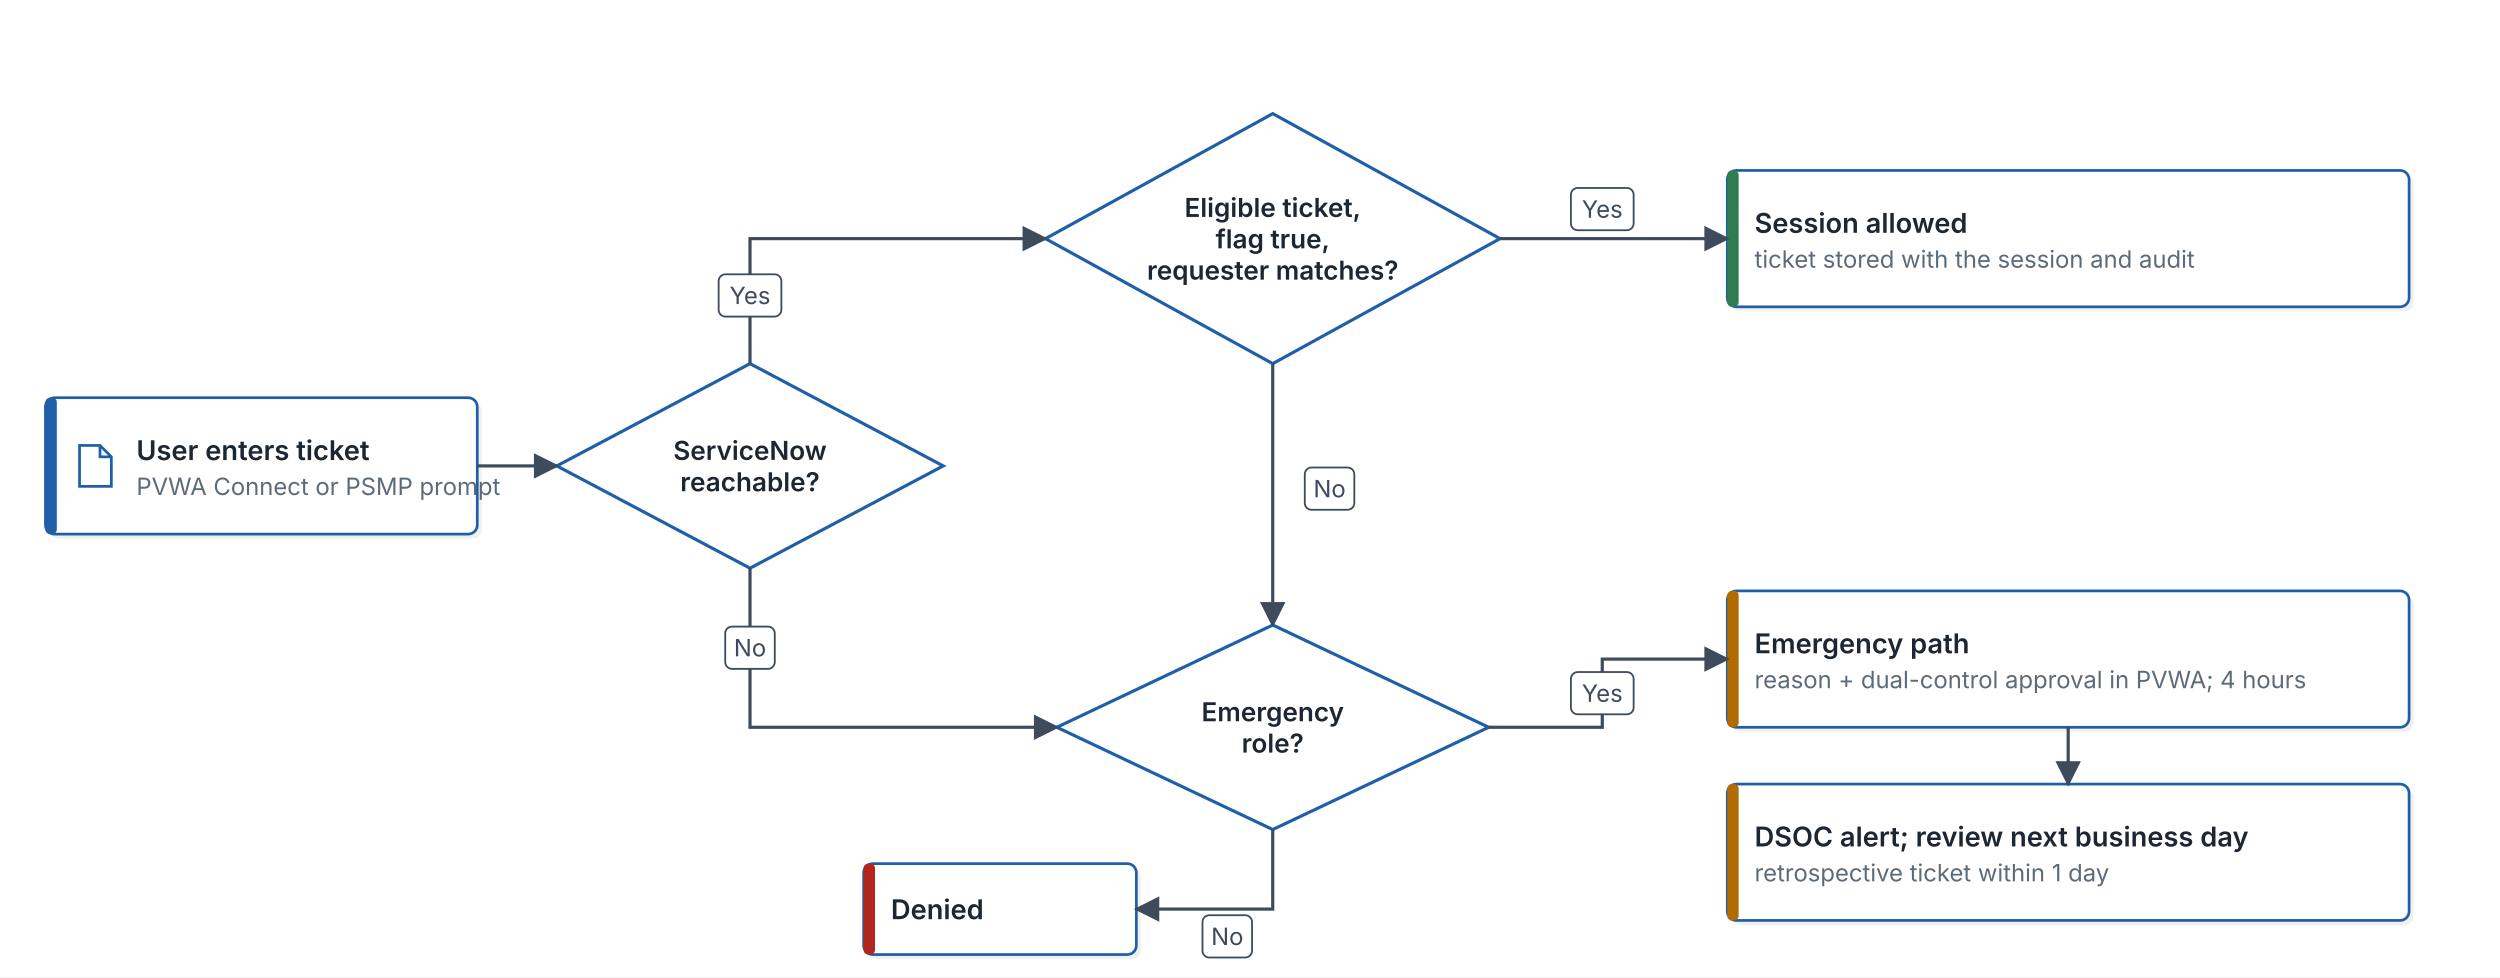
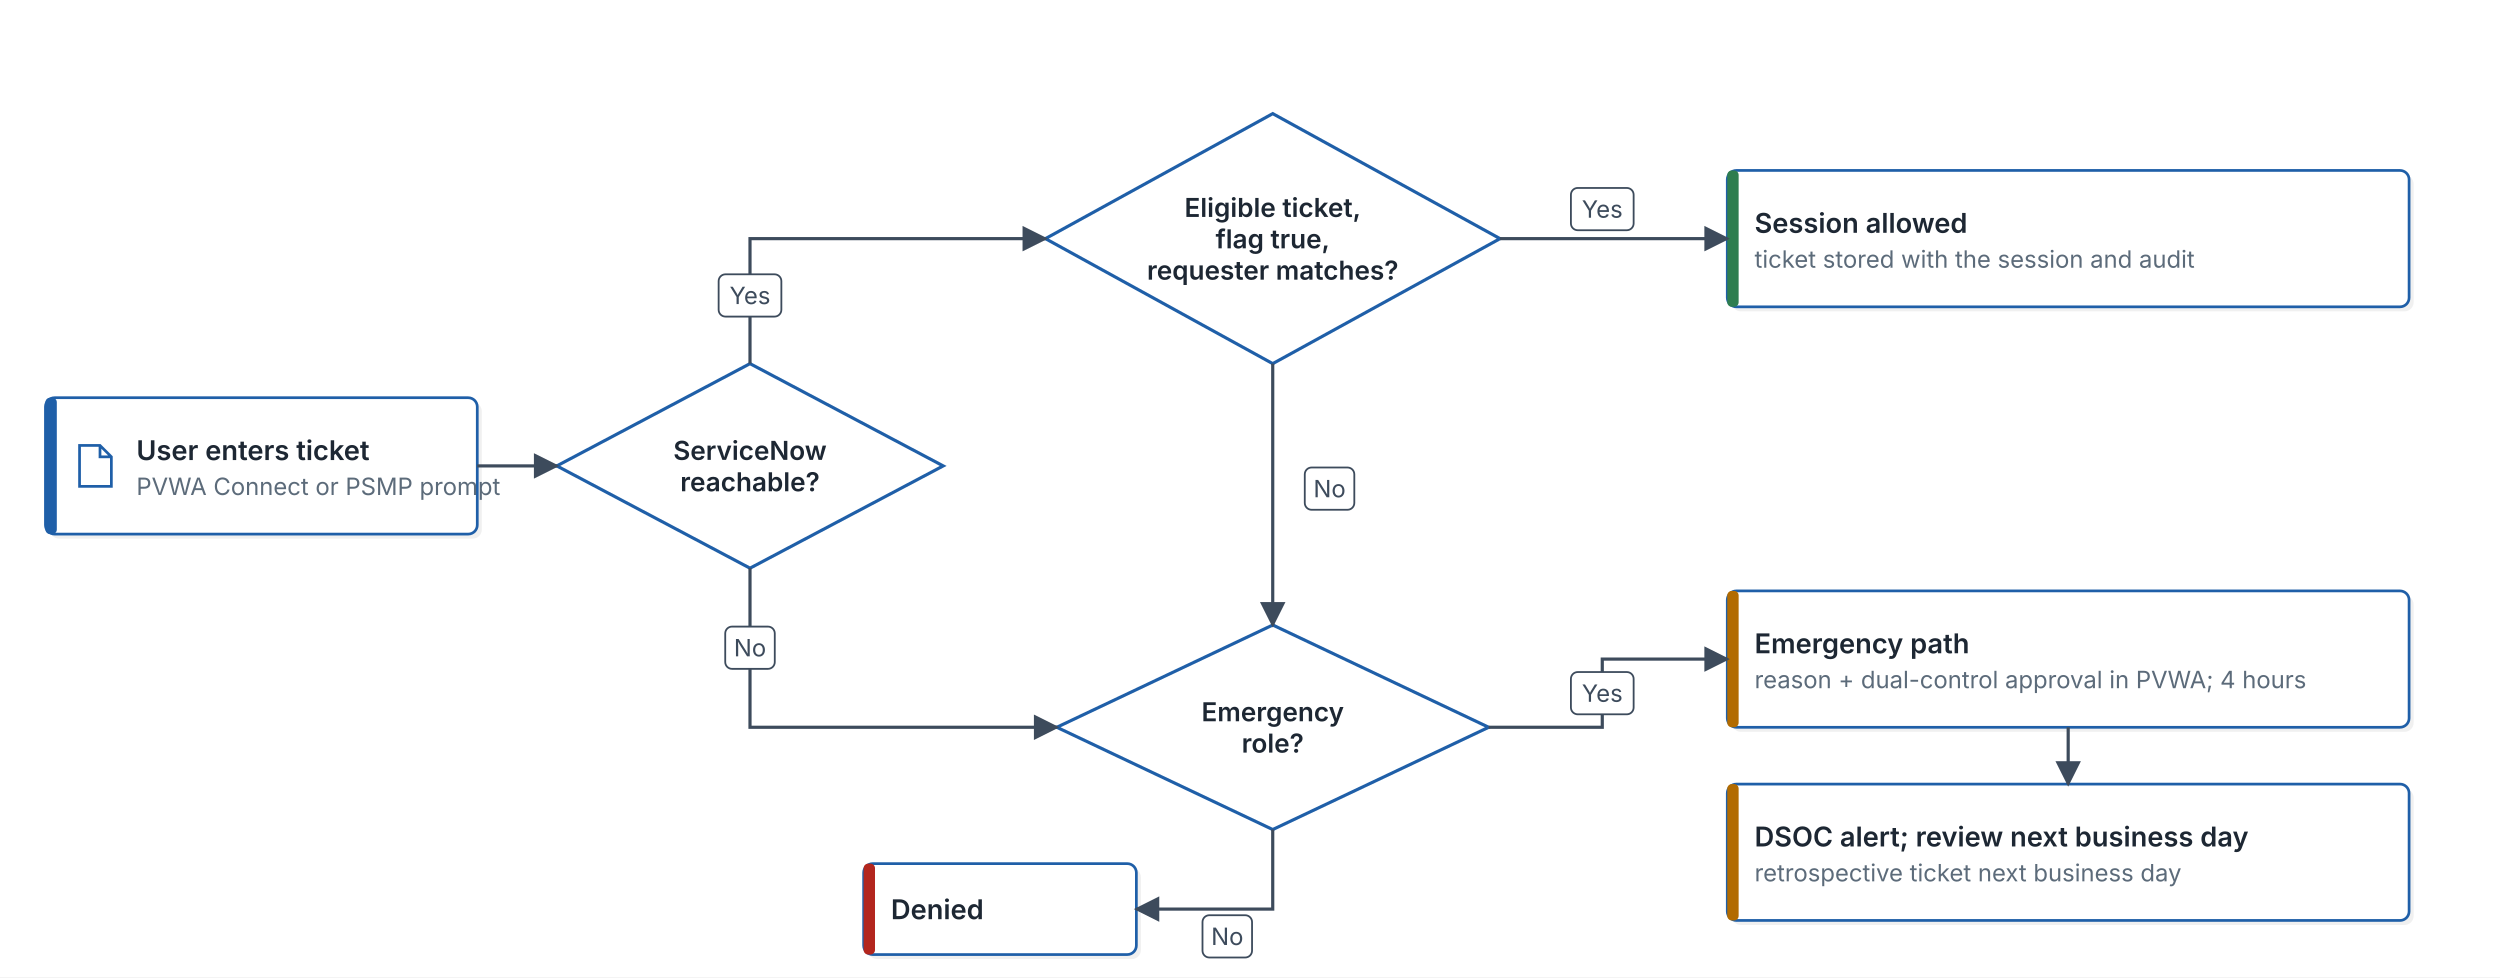
<svg xmlns="http://www.w3.org/2000/svg" width="1100" height="430" viewBox="0 0 1100 430" role="img" aria-label="Ticket decision">
  <defs>
    <marker id="a3D4B5C" viewBox="0 0 10 10" refX="9" refY="5" markerWidth="8" markerHeight="8" orient="auto-start-reverse">
      <path d="M0,0 L10,5 L0,10 z" fill="#3D4B5C" />
    </marker>
  </defs>
  <rect width="100%" height="100%" fill="#FFFFFF" />
  <rect x="22" y="177" width="190" height="60" rx="4" fill="#000" opacity="0.06" />
  <rect x="20" y="175" width="190" height="60" rx="4" fill="#FFFFFF" stroke="#1F5FA8" stroke-width="1.2" />
  <rect x="20" y="175" width="5" height="60" rx="2" fill="#1F5FA8" />
  <path d="M35,196.0 h9 l5,5 v13 h-14 z M44,196.0 v5 h5" fill="none" stroke="#1F5FA8" stroke-width="1.2" />
  <text x="60" y="198.0" font-family="Segoe UI, Inter, 'Helvetica Neue', Arial, sans-serif" font-size="12" font-weight="600" fill="#1D2733" text-anchor="start" dominant-baseline="middle">User enters ticket</text>
  <text x="60" y="214.0" font-family="Segoe UI, Inter, 'Helvetica Neue', Arial, sans-serif" font-size="10.5" font-weight="normal" fill="#5C6B7A" text-anchor="start" dominant-baseline="middle">PVWA Connect or PSMP prompt</text>
  <path d="M330,160.0 L415.0,205 L330,250.0 L245.0,205 z" fill="#FFFFFF" stroke="#1F5FA8" stroke-width="1.4" />
  <text x="330" y="198.1" font-family="Segoe UI, Inter, 'Helvetica Neue', Arial, sans-serif" font-size="11.5" font-weight="600" fill="#1D2733" text-anchor="middle" dominant-baseline="middle">ServiceNow</text>
  <text x="330" y="211.9" font-family="Segoe UI, Inter, 'Helvetica Neue', Arial, sans-serif" font-size="11.5" font-weight="600" fill="#1D2733" text-anchor="middle" dominant-baseline="middle">reachable?</text>
  <path d="M560,50.0 L660.0,105 L560,160.0 L460.0,105 z" fill="#FFFFFF" stroke="#1F5FA8" stroke-width="1.4" />
  <text x="560" y="91.2" font-family="Segoe UI, Inter, 'Helvetica Neue', Arial, sans-serif" font-size="11.5" font-weight="600" fill="#1D2733" text-anchor="middle" dominant-baseline="middle">Eligible ticket,</text>
  <text x="560" y="105.0" font-family="Segoe UI, Inter, 'Helvetica Neue', Arial, sans-serif" font-size="11.5" font-weight="600" fill="#1D2733" text-anchor="middle" dominant-baseline="middle">flag true,</text>
  <text x="560" y="118.8" font-family="Segoe UI, Inter, 'Helvetica Neue', Arial, sans-serif" font-size="11.5" font-weight="600" fill="#1D2733" text-anchor="middle" dominant-baseline="middle">requester matches?</text>
  <path d="M560,275.0 L655.0,320 L560,365.0 L465.0,320 z" fill="#FFFFFF" stroke="#1F5FA8" stroke-width="1.4" />
  <text x="560" y="313.1" font-family="Segoe UI, Inter, 'Helvetica Neue', Arial, sans-serif" font-size="11.5" font-weight="600" fill="#1D2733" text-anchor="middle" dominant-baseline="middle">Emergency</text>
  <text x="560" y="326.9" font-family="Segoe UI, Inter, 'Helvetica Neue', Arial, sans-serif" font-size="11.5" font-weight="600" fill="#1D2733" text-anchor="middle" dominant-baseline="middle">role?</text>
  <rect x="762" y="77" width="300" height="60" rx="4" fill="#000" opacity="0.06" />
  <rect x="760" y="75" width="300" height="60" rx="4" fill="#FFFFFF" stroke="#1F5FA8" stroke-width="1.2" />
  <rect x="760" y="75" width="5" height="60" rx="2" fill="#2E7D4F" />
  <text x="772" y="98.0" font-family="Segoe UI, Inter, 'Helvetica Neue', Arial, sans-serif" font-size="12" font-weight="600" fill="#1D2733" text-anchor="start" dominant-baseline="middle">Session allowed</text>
  <text x="772" y="114.0" font-family="Segoe UI, Inter, 'Helvetica Neue', Arial, sans-serif" font-size="10.5" font-weight="normal" fill="#5C6B7A" text-anchor="start" dominant-baseline="middle">ticket stored with the session and audit</text>
  <rect x="762" y="262" width="300" height="60" rx="4" fill="#000" opacity="0.06" />
  <rect x="760" y="260" width="300" height="60" rx="4" fill="#FFFFFF" stroke="#1F5FA8" stroke-width="1.2" />
  <rect x="760" y="260" width="5" height="60" rx="2" fill="#B26B00" />
  <text x="772" y="283.0" font-family="Segoe UI, Inter, 'Helvetica Neue', Arial, sans-serif" font-size="12" font-weight="600" fill="#1D2733" text-anchor="start" dominant-baseline="middle">Emergency path</text>
  <text x="772" y="299.0" font-family="Segoe UI, Inter, 'Helvetica Neue', Arial, sans-serif" font-size="10.5" font-weight="normal" fill="#5C6B7A" text-anchor="start" dominant-baseline="middle">reason + dual-control approval in PVWA; 4 hours</text>
  <rect x="762" y="347" width="300" height="60" rx="4" fill="#000" opacity="0.06" />
  <rect x="760" y="345" width="300" height="60" rx="4" fill="#FFFFFF" stroke="#1F5FA8" stroke-width="1.2" />
  <rect x="760" y="345" width="5" height="60" rx="2" fill="#B26B00" />
  <text x="772" y="368.0" font-family="Segoe UI, Inter, 'Helvetica Neue', Arial, sans-serif" font-size="12" font-weight="600" fill="#1D2733" text-anchor="start" dominant-baseline="middle">DSOC alert; review next business day</text>
-   <text x="772" y="384.0" font-family="Segoe UI, Inter, 'Helvetica Neue', Arial, sans-serif" font-size="10.5" font-weight="normal" fill="#5C6B7A" text-anchor="start" dominant-baseline="middle">retrospective ticket within 1 day</text>
+   <text x="772" y="384.0" font-family="Segoe UI, Inter, 'Helvetica Neue', Arial, sans-serif" font-size="10.5" font-weight="normal" fill="#5C6B7A" text-anchor="start" dominant-baseline="middle">retrospective ticket next business day</text>
  <rect x="382" y="382" width="120" height="40" rx="4" fill="#000" opacity="0.06" />
  <rect x="380" y="380" width="120" height="40" rx="4" fill="#FFFFFF" stroke="#1F5FA8" stroke-width="1.2" />
  <rect x="380" y="380" width="5" height="40" rx="2" fill="#B3261E" />
  <text x="392" y="400.0" font-family="Segoe UI, Inter, 'Helvetica Neue', Arial, sans-serif" font-size="12" font-weight="600" fill="#1D2733" text-anchor="start" dominant-baseline="middle">Denied</text>
  <path d="M210,205 L245,205" fill="none" stroke="#3D4B5C" stroke-width="1.4" marker-end="url(#a3D4B5C)" />
  <path d="M330,160 L330,105 L460,105" fill="none" stroke="#3D4B5C" stroke-width="1.4" marker-end="url(#a3D4B5C)" />
  <rect x="316.2" y="120.7" width="27.6" height="18.6" rx="3" fill="#FFFFFF" stroke="#3D4B5C" stroke-width="0.8" />
  <text x="330" y="130.0" font-family="Segoe UI, Inter, 'Helvetica Neue', Arial, sans-serif" font-size="10.5" font-weight="normal" fill="#3D4B5C" text-anchor="middle" dominant-baseline="middle">Yes</text>
  <path d="M330,250 L330,320 L465,320" fill="none" stroke="#3D4B5C" stroke-width="1.4" marker-end="url(#a3D4B5C)" />
  <rect x="319.1" y="275.7" width="21.8" height="18.6" rx="3" fill="#FFFFFF" stroke="#3D4B5C" stroke-width="0.8" />
  <text x="330" y="285.0" font-family="Segoe UI, Inter, 'Helvetica Neue', Arial, sans-serif" font-size="10.5" font-weight="normal" fill="#3D4B5C" text-anchor="middle" dominant-baseline="middle">No</text>
  <path d="M660,105 L760,105" fill="none" stroke="#3D4B5C" stroke-width="1.4" marker-end="url(#a3D4B5C)" />
  <rect x="691.2" y="82.7" width="27.6" height="18.6" rx="3" fill="#FFFFFF" stroke="#3D4B5C" stroke-width="0.8" />
  <text x="705" y="92.0" font-family="Segoe UI, Inter, 'Helvetica Neue', Arial, sans-serif" font-size="10.5" font-weight="normal" fill="#3D4B5C" text-anchor="middle" dominant-baseline="middle">Yes</text>
  <path d="M560,160 L560,275" fill="none" stroke="#3D4B5C" stroke-width="1.4" marker-end="url(#a3D4B5C)" />
  <rect x="574.1" y="205.7" width="21.8" height="18.6" rx="3" fill="#FFFFFF" stroke="#3D4B5C" stroke-width="0.8" />
  <text x="585" y="215.0" font-family="Segoe UI, Inter, 'Helvetica Neue', Arial, sans-serif" font-size="10.5" font-weight="normal" fill="#3D4B5C" text-anchor="middle" dominant-baseline="middle">No</text>
  <path d="M655,320 L705,320 L705,290 L760,290" fill="none" stroke="#3D4B5C" stroke-width="1.4" marker-end="url(#a3D4B5C)" />
  <rect x="691.2" y="295.7" width="27.6" height="18.6" rx="3" fill="#FFFFFF" stroke="#3D4B5C" stroke-width="0.8" />
  <text x="705" y="305.0" font-family="Segoe UI, Inter, 'Helvetica Neue', Arial, sans-serif" font-size="10.5" font-weight="normal" fill="#3D4B5C" text-anchor="middle" dominant-baseline="middle">Yes</text>
  <path d="M910,320 L910,345" fill="none" stroke="#3D4B5C" stroke-width="1.4" marker-end="url(#a3D4B5C)" />
  <path d="M560,365 L560,400 L500,400" fill="none" stroke="#3D4B5C" stroke-width="1.4" marker-end="url(#a3D4B5C)" />
  <rect x="529.1" y="402.7" width="21.8" height="18.6" rx="3" fill="#FFFFFF" stroke="#3D4B5C" stroke-width="0.8" />
  <text x="540" y="412.0" font-family="Segoe UI, Inter, 'Helvetica Neue', Arial, sans-serif" font-size="10.5" font-weight="normal" fill="#3D4B5C" text-anchor="middle" dominant-baseline="middle">No</text>
</svg>
